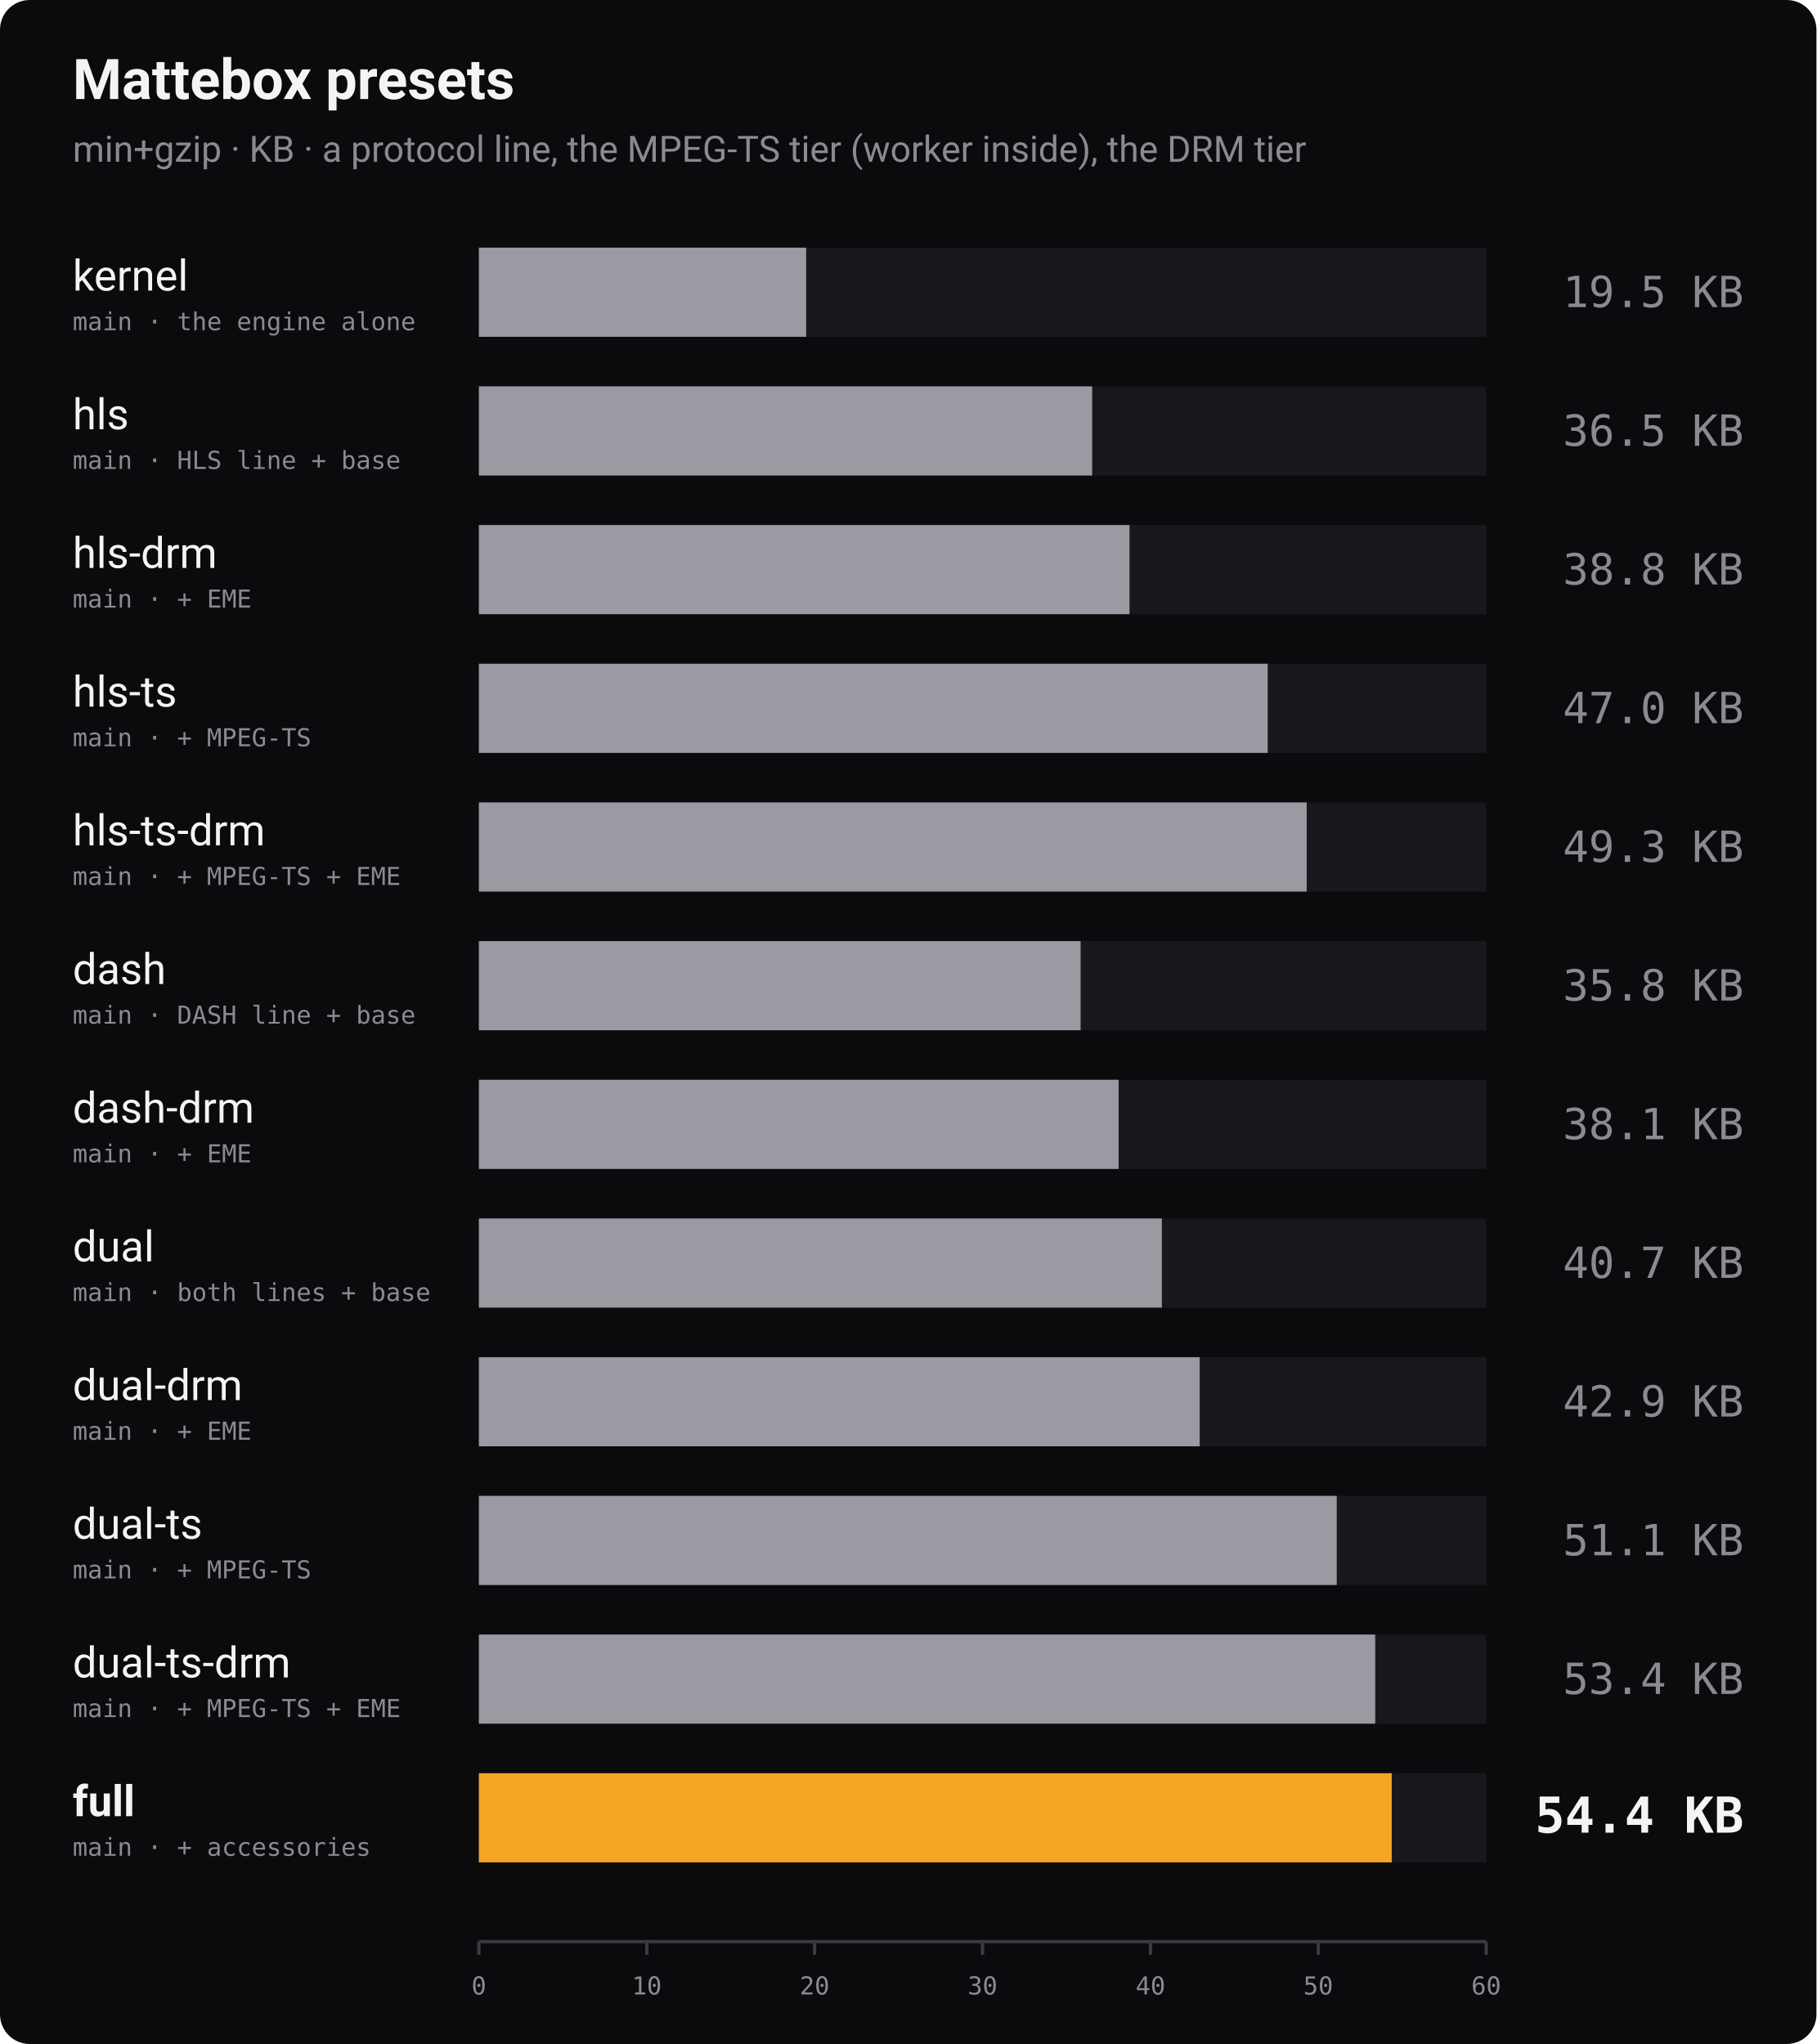
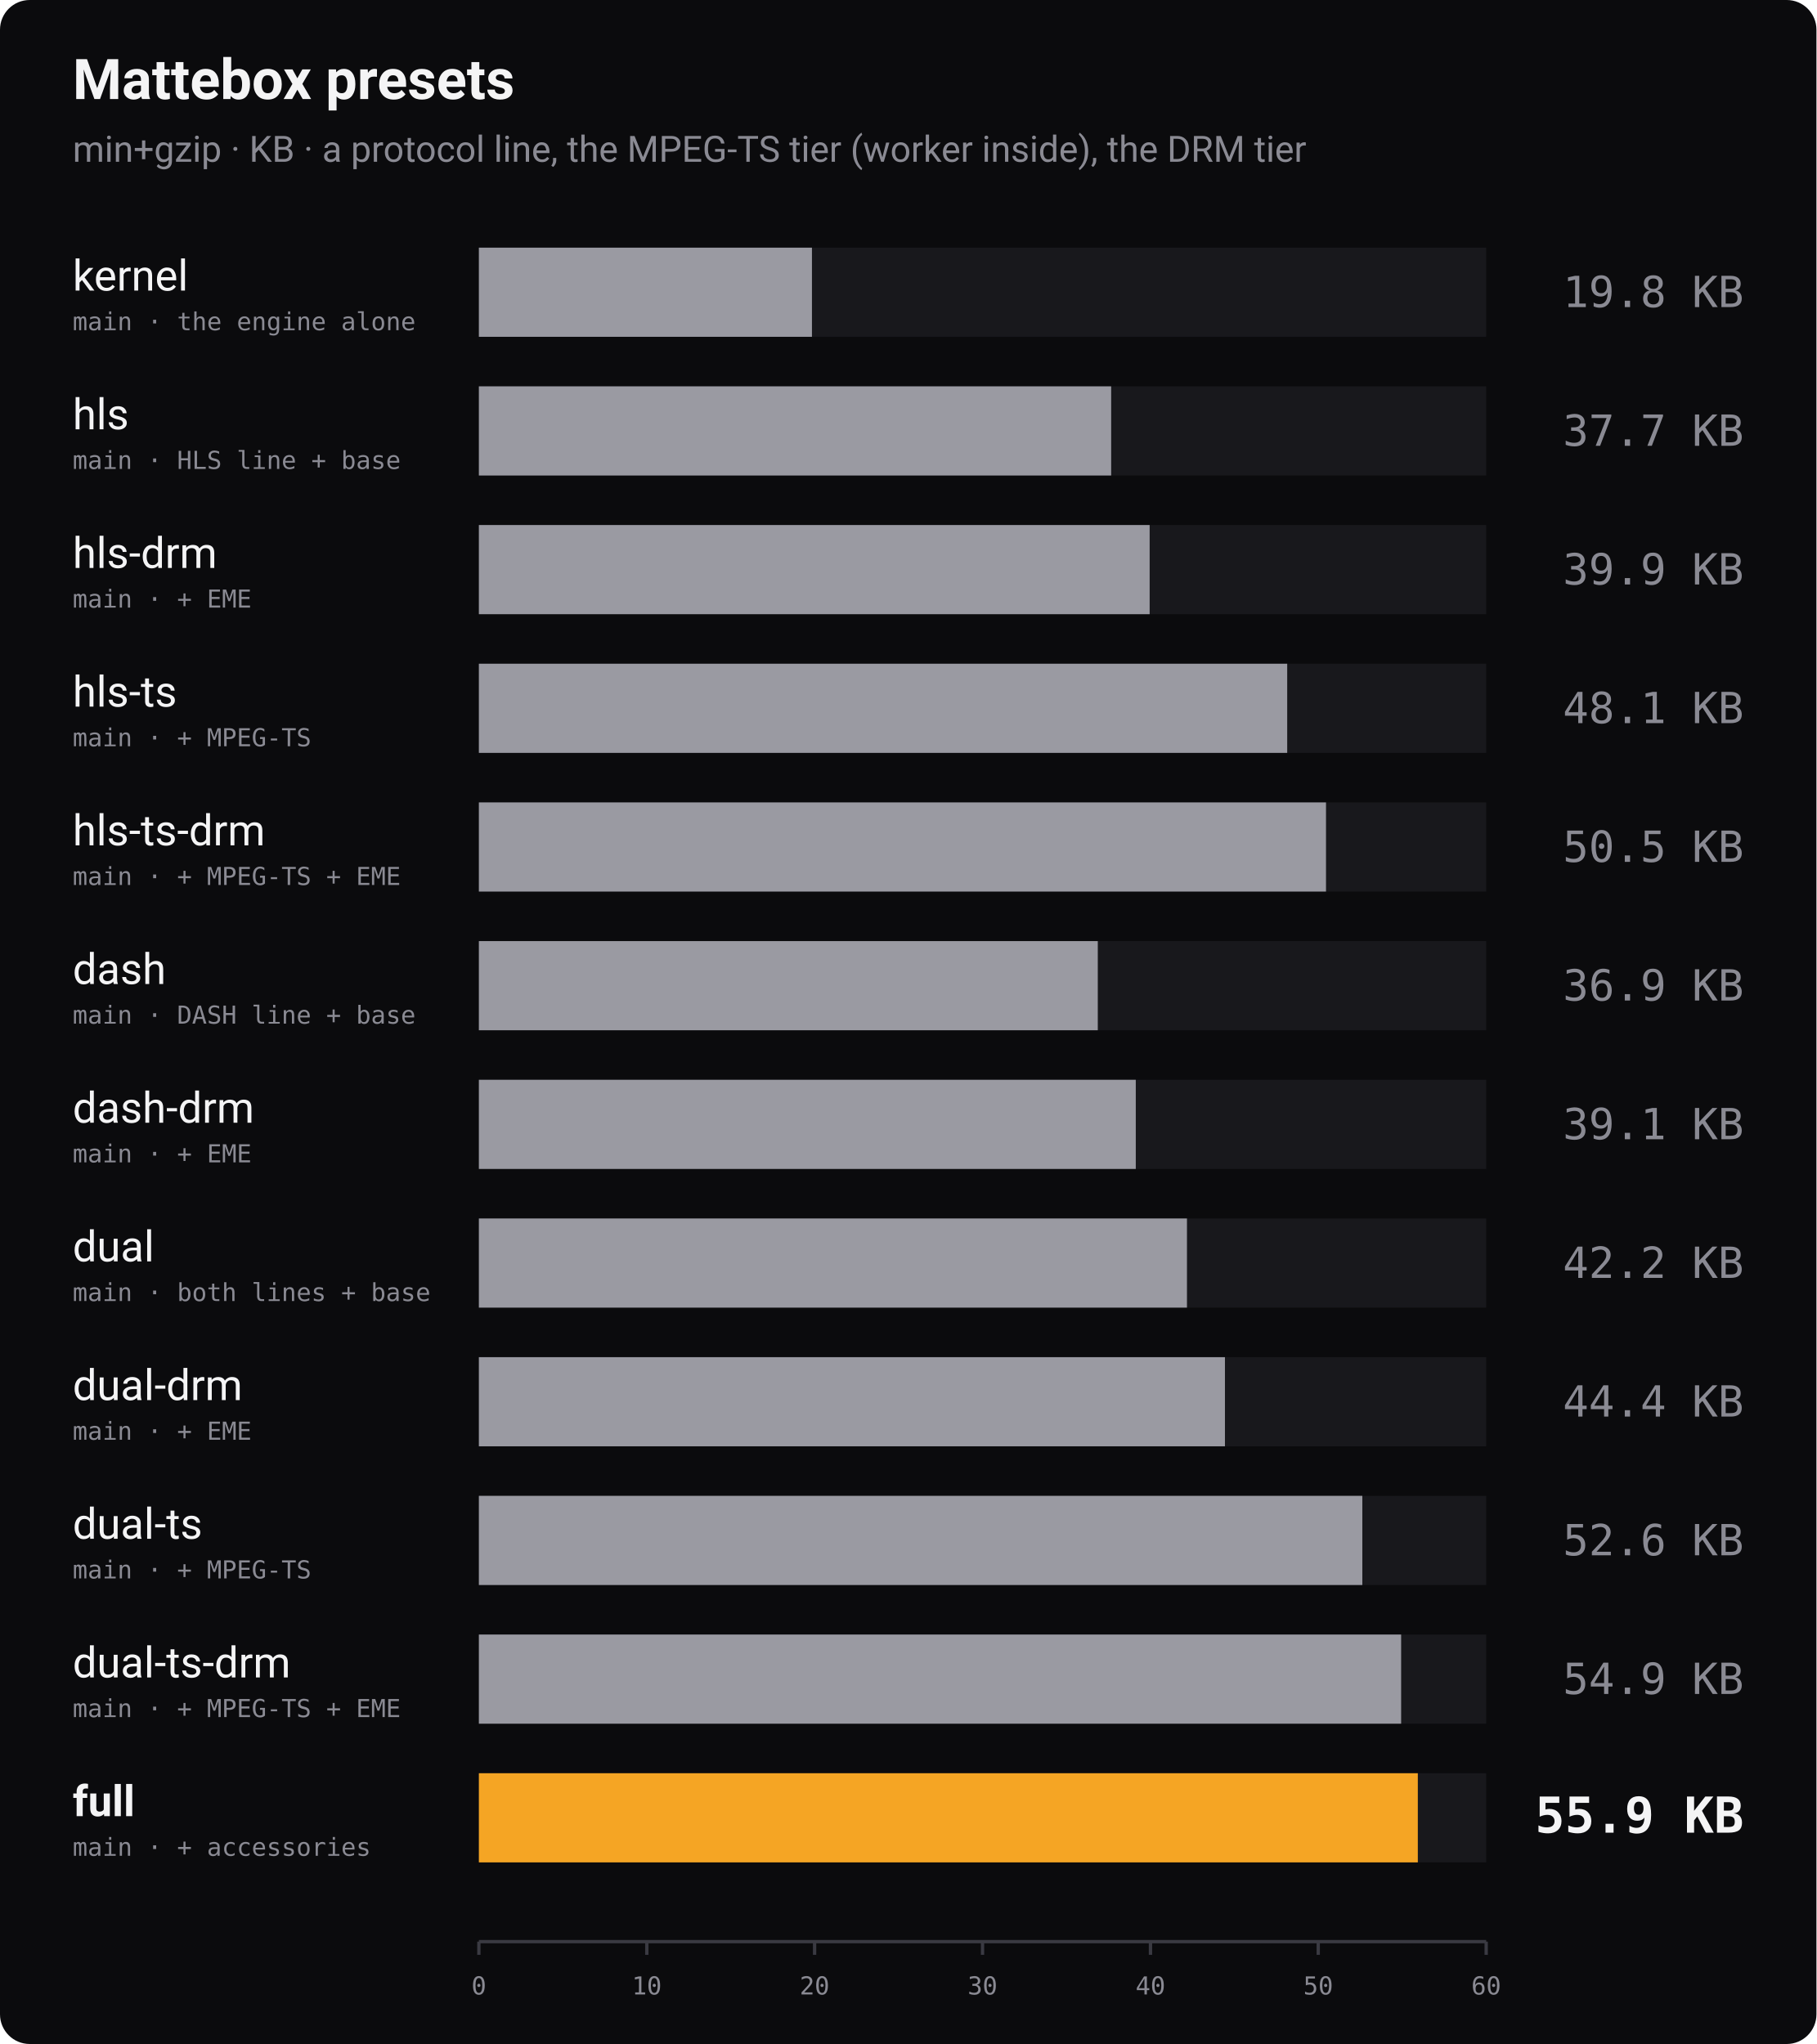
<svg xmlns="http://www.w3.org/2000/svg" width="1100" height="1238" viewBox="0 0 1100 1238" role="img" aria-label="Bundle size of every Mattebox preset, min+gzip">
  <rect width="1100" height="1238" rx="18" fill="#0b0b0d" />
  <text x="44" y="60" font-family="-apple-system, 'Segoe UI', Roboto, Helvetica, Arial, sans-serif" font-size="34" font-weight="700" fill="#f4f4f5">Mattebox presets</text>
  <text x="44" y="98" font-family="-apple-system, 'Segoe UI', Roboto, Helvetica, Arial, sans-serif" font-size="22" fill="#8a8a93">min+gzip · KB · a protocol line, the MPEG-TS tier (worker inside), the DRM tier</text>
  <text x="44" y="176" font-family="-apple-system, 'Segoe UI', Roboto, Helvetica, Arial, sans-serif" font-size="26" font-weight="400" fill="#f4f4f5">kernel</text>
  <text x="44" y="200" font-family="ui-monospace, 'SF Mono', Menlo, Consolas, monospace" font-size="15" fill="#8a8a93">main · the engine alone</text>
  <rect x="290" y="150" width="610" height="54" fill="#18181c" />
-   <rect x="290" y="150" width="198.2" height="54" fill="#9a9aa2" />
-   <text x="1056" y="186" text-anchor="end" font-family="ui-monospace, 'SF Mono', Menlo, Consolas, monospace" font-size="26" font-weight="400" fill="#8a8a93">19.5 KB</text>
+   <rect x="290" y="150" width="201.7" height="54" fill="#9a9aa2" />
+   <text x="1056" y="186" text-anchor="end" font-family="ui-monospace, 'SF Mono', Menlo, Consolas, monospace" font-size="26" font-weight="400" fill="#8a8a93">19.8 KB</text>
  <text x="44" y="260" font-family="-apple-system, 'Segoe UI', Roboto, Helvetica, Arial, sans-serif" font-size="26" font-weight="400" fill="#f4f4f5">hls</text>
  <text x="44" y="284" font-family="ui-monospace, 'SF Mono', Menlo, Consolas, monospace" font-size="15" fill="#8a8a93">main · HLS line + base</text>
  <rect x="290" y="234" width="610" height="54" fill="#18181c" />
-   <rect x="290" y="234" width="371.4" height="54" fill="#9a9aa2" />
-   <text x="1056" y="270" text-anchor="end" font-family="ui-monospace, 'SF Mono', Menlo, Consolas, monospace" font-size="26" font-weight="400" fill="#8a8a93">36.5 KB</text>
+   <rect x="290" y="234" width="382.9" height="54" fill="#9a9aa2" />
+   <text x="1056" y="270" text-anchor="end" font-family="ui-monospace, 'SF Mono', Menlo, Consolas, monospace" font-size="26" font-weight="400" fill="#8a8a93">37.7 KB</text>
  <text x="44" y="344" font-family="-apple-system, 'Segoe UI', Roboto, Helvetica, Arial, sans-serif" font-size="26" font-weight="400" fill="#f4f4f5">hls-drm</text>
  <text x="44" y="368" font-family="ui-monospace, 'SF Mono', Menlo, Consolas, monospace" font-size="15" fill="#8a8a93">main · + EME</text>
  <rect x="290" y="318" width="610" height="54" fill="#18181c" />
-   <rect x="290" y="318" width="394.0" height="54" fill="#9a9aa2" />
-   <text x="1056" y="354" text-anchor="end" font-family="ui-monospace, 'SF Mono', Menlo, Consolas, monospace" font-size="26" font-weight="400" fill="#8a8a93">38.8 KB</text>
+   <rect x="290" y="318" width="406.2" height="54" fill="#9a9aa2" />
+   <text x="1056" y="354" text-anchor="end" font-family="ui-monospace, 'SF Mono', Menlo, Consolas, monospace" font-size="26" font-weight="400" fill="#8a8a93">39.9 KB</text>
  <text x="44" y="428" font-family="-apple-system, 'Segoe UI', Roboto, Helvetica, Arial, sans-serif" font-size="26" font-weight="400" fill="#f4f4f5">hls-ts</text>
  <text x="44" y="452" font-family="ui-monospace, 'SF Mono', Menlo, Consolas, monospace" font-size="15" fill="#8a8a93">main · + MPEG-TS</text>
  <rect x="290" y="402" width="610" height="54" fill="#18181c" />
-   <rect x="290" y="402" width="477.7" height="54" fill="#9a9aa2" />
-   <text x="1056" y="438" text-anchor="end" font-family="ui-monospace, 'SF Mono', Menlo, Consolas, monospace" font-size="26" font-weight="400" fill="#8a8a93">47.0 KB</text>
+   <rect x="290" y="402" width="489.5" height="54" fill="#9a9aa2" />
+   <text x="1056" y="438" text-anchor="end" font-family="ui-monospace, 'SF Mono', Menlo, Consolas, monospace" font-size="26" font-weight="400" fill="#8a8a93">48.1 KB</text>
  <text x="44" y="512" font-family="-apple-system, 'Segoe UI', Roboto, Helvetica, Arial, sans-serif" font-size="26" font-weight="400" fill="#f4f4f5">hls-ts-drm</text>
  <text x="44" y="536" font-family="ui-monospace, 'SF Mono', Menlo, Consolas, monospace" font-size="15" fill="#8a8a93">main · + MPEG-TS + EME</text>
  <rect x="290" y="486" width="610" height="54" fill="#18181c" />
-   <rect x="290" y="486" width="501.3" height="54" fill="#9a9aa2" />
-   <text x="1056" y="522" text-anchor="end" font-family="ui-monospace, 'SF Mono', Menlo, Consolas, monospace" font-size="26" font-weight="400" fill="#8a8a93">49.3 KB</text>
+   <rect x="290" y="486" width="513.0" height="54" fill="#9a9aa2" />
+   <text x="1056" y="522" text-anchor="end" font-family="ui-monospace, 'SF Mono', Menlo, Consolas, monospace" font-size="26" font-weight="400" fill="#8a8a93">50.5 KB</text>
  <text x="44" y="596" font-family="-apple-system, 'Segoe UI', Roboto, Helvetica, Arial, sans-serif" font-size="26" font-weight="400" fill="#f4f4f5">dash</text>
  <text x="44" y="620" font-family="ui-monospace, 'SF Mono', Menlo, Consolas, monospace" font-size="15" fill="#8a8a93">main · DASH line + base</text>
  <rect x="290" y="570" width="610" height="54" fill="#18181c" />
-   <rect x="290" y="570" width="364.4" height="54" fill="#9a9aa2" />
-   <text x="1056" y="606" text-anchor="end" font-family="ui-monospace, 'SF Mono', Menlo, Consolas, monospace" font-size="26" font-weight="400" fill="#8a8a93">35.8 KB</text>
+   <rect x="290" y="570" width="374.8" height="54" fill="#9a9aa2" />
+   <text x="1056" y="606" text-anchor="end" font-family="ui-monospace, 'SF Mono', Menlo, Consolas, monospace" font-size="26" font-weight="400" fill="#8a8a93">36.9 KB</text>
  <text x="44" y="680" font-family="-apple-system, 'Segoe UI', Roboto, Helvetica, Arial, sans-serif" font-size="26" font-weight="400" fill="#f4f4f5">dash-drm</text>
  <text x="44" y="704" font-family="ui-monospace, 'SF Mono', Menlo, Consolas, monospace" font-size="15" fill="#8a8a93">main · + EME</text>
  <rect x="290" y="654" width="610" height="54" fill="#18181c" />
-   <rect x="290" y="654" width="387.4" height="54" fill="#9a9aa2" />
-   <text x="1056" y="690" text-anchor="end" font-family="ui-monospace, 'SF Mono', Menlo, Consolas, monospace" font-size="26" font-weight="400" fill="#8a8a93">38.1 KB</text>
+   <rect x="290" y="654" width="397.8" height="54" fill="#9a9aa2" />
+   <text x="1056" y="690" text-anchor="end" font-family="ui-monospace, 'SF Mono', Menlo, Consolas, monospace" font-size="26" font-weight="400" fill="#8a8a93">39.1 KB</text>
  <text x="44" y="764" font-family="-apple-system, 'Segoe UI', Roboto, Helvetica, Arial, sans-serif" font-size="26" font-weight="400" fill="#f4f4f5">dual</text>
  <text x="44" y="788" font-family="ui-monospace, 'SF Mono', Menlo, Consolas, monospace" font-size="15" fill="#8a8a93">main · both lines + base</text>
  <rect x="290" y="738" width="610" height="54" fill="#18181c" />
-   <rect x="290" y="738" width="413.6" height="54" fill="#9a9aa2" />
-   <text x="1056" y="774" text-anchor="end" font-family="ui-monospace, 'SF Mono', Menlo, Consolas, monospace" font-size="26" font-weight="400" fill="#8a8a93">40.7 KB</text>
+   <rect x="290" y="738" width="428.8" height="54" fill="#9a9aa2" />
+   <text x="1056" y="774" text-anchor="end" font-family="ui-monospace, 'SF Mono', Menlo, Consolas, monospace" font-size="26" font-weight="400" fill="#8a8a93">42.2 KB</text>
  <text x="44" y="848" font-family="-apple-system, 'Segoe UI', Roboto, Helvetica, Arial, sans-serif" font-size="26" font-weight="400" fill="#f4f4f5">dual-drm</text>
  <text x="44" y="872" font-family="ui-monospace, 'SF Mono', Menlo, Consolas, monospace" font-size="15" fill="#8a8a93">main · + EME</text>
  <rect x="290" y="822" width="610" height="54" fill="#18181c" />
-   <rect x="290" y="822" width="436.5" height="54" fill="#9a9aa2" />
-   <text x="1056" y="858" text-anchor="end" font-family="ui-monospace, 'SF Mono', Menlo, Consolas, monospace" font-size="26" font-weight="400" fill="#8a8a93">42.9 KB</text>
+   <rect x="290" y="822" width="451.8" height="54" fill="#9a9aa2" />
+   <text x="1056" y="858" text-anchor="end" font-family="ui-monospace, 'SF Mono', Menlo, Consolas, monospace" font-size="26" font-weight="400" fill="#8a8a93">44.4 KB</text>
  <text x="44" y="932" font-family="-apple-system, 'Segoe UI', Roboto, Helvetica, Arial, sans-serif" font-size="26" font-weight="400" fill="#f4f4f5">dual-ts</text>
  <text x="44" y="956" font-family="ui-monospace, 'SF Mono', Menlo, Consolas, monospace" font-size="15" fill="#8a8a93">main · + MPEG-TS</text>
  <rect x="290" y="906" width="610" height="54" fill="#18181c" />
-   <rect x="290" y="906" width="519.5" height="54" fill="#9a9aa2" />
-   <text x="1056" y="942" text-anchor="end" font-family="ui-monospace, 'SF Mono', Menlo, Consolas, monospace" font-size="26" font-weight="400" fill="#8a8a93">51.1 KB</text>
+   <rect x="290" y="906" width="535.0" height="54" fill="#9a9aa2" />
+   <text x="1056" y="942" text-anchor="end" font-family="ui-monospace, 'SF Mono', Menlo, Consolas, monospace" font-size="26" font-weight="400" fill="#8a8a93">52.6 KB</text>
  <text x="44" y="1016" font-family="-apple-system, 'Segoe UI', Roboto, Helvetica, Arial, sans-serif" font-size="26" font-weight="400" fill="#f4f4f5">dual-ts-drm</text>
  <text x="44" y="1040" font-family="ui-monospace, 'SF Mono', Menlo, Consolas, monospace" font-size="15" fill="#8a8a93">main · + MPEG-TS + EME</text>
  <rect x="290" y="990" width="610" height="54" fill="#18181c" />
-   <rect x="290" y="990" width="542.8" height="54" fill="#9a9aa2" />
-   <text x="1056" y="1026" text-anchor="end" font-family="ui-monospace, 'SF Mono', Menlo, Consolas, monospace" font-size="26" font-weight="400" fill="#8a8a93">53.4 KB</text>
+   <rect x="290" y="990" width="558.5" height="54" fill="#9a9aa2" />
+   <text x="1056" y="1026" text-anchor="end" font-family="ui-monospace, 'SF Mono', Menlo, Consolas, monospace" font-size="26" font-weight="400" fill="#8a8a93">54.9 KB</text>
  <text x="44" y="1100" font-family="-apple-system, 'Segoe UI', Roboto, Helvetica, Arial, sans-serif" font-size="26" font-weight="700" fill="#f4f4f5">full</text>
  <text x="44" y="1124" font-family="ui-monospace, 'SF Mono', Menlo, Consolas, monospace" font-size="15" fill="#8a8a93">main · + accessories</text>
  <rect x="290" y="1074" width="610" height="54" fill="#18181c" />
-   <rect x="290" y="1074" width="552.8" height="54" fill="#f5a524" />
-   <text x="1056" y="1110" text-anchor="end" font-family="ui-monospace, 'SF Mono', Menlo, Consolas, monospace" font-size="30" font-weight="700" fill="#f4f4f5">54.4 KB</text>
+   <rect x="290" y="1074" width="568.6" height="54" fill="#f5a524" />
+   <text x="1056" y="1110" text-anchor="end" font-family="ui-monospace, 'SF Mono', Menlo, Consolas, monospace" font-size="30" font-weight="700" fill="#f4f4f5">55.9 KB</text>
  <line x1="290" y1="1176" x2="900" y2="1176" stroke="#3a3a42" stroke-width="2" />
  <line x1="290.0" y1="1176" x2="290.0" y2="1184" stroke="#3a3a42" stroke-width="2" />
  <text x="290.0" y="1208" text-anchor="middle" font-family="ui-monospace, 'SF Mono', Menlo, Consolas, monospace" font-size="15" fill="#8a8a93">0</text>
  <line x1="391.7" y1="1176" x2="391.7" y2="1184" stroke="#3a3a42" stroke-width="2" />
  <text x="391.7" y="1208" text-anchor="middle" font-family="ui-monospace, 'SF Mono', Menlo, Consolas, monospace" font-size="15" fill="#8a8a93">10</text>
  <line x1="493.3" y1="1176" x2="493.3" y2="1184" stroke="#3a3a42" stroke-width="2" />
  <text x="493.3" y="1208" text-anchor="middle" font-family="ui-monospace, 'SF Mono', Menlo, Consolas, monospace" font-size="15" fill="#8a8a93">20</text>
  <line x1="595.0" y1="1176" x2="595.0" y2="1184" stroke="#3a3a42" stroke-width="2" />
  <text x="595.0" y="1208" text-anchor="middle" font-family="ui-monospace, 'SF Mono', Menlo, Consolas, monospace" font-size="15" fill="#8a8a93">30</text>
  <line x1="696.7" y1="1176" x2="696.7" y2="1184" stroke="#3a3a42" stroke-width="2" />
  <text x="696.7" y="1208" text-anchor="middle" font-family="ui-monospace, 'SF Mono', Menlo, Consolas, monospace" font-size="15" fill="#8a8a93">40</text>
  <line x1="798.3" y1="1176" x2="798.3" y2="1184" stroke="#3a3a42" stroke-width="2" />
  <text x="798.3" y="1208" text-anchor="middle" font-family="ui-monospace, 'SF Mono', Menlo, Consolas, monospace" font-size="15" fill="#8a8a93">50</text>
  <line x1="900.0" y1="1176" x2="900.0" y2="1184" stroke="#3a3a42" stroke-width="2" />
  <text x="900.0" y="1208" text-anchor="middle" font-family="ui-monospace, 'SF Mono', Menlo, Consolas, monospace" font-size="15" fill="#8a8a93">60</text>
</svg>
